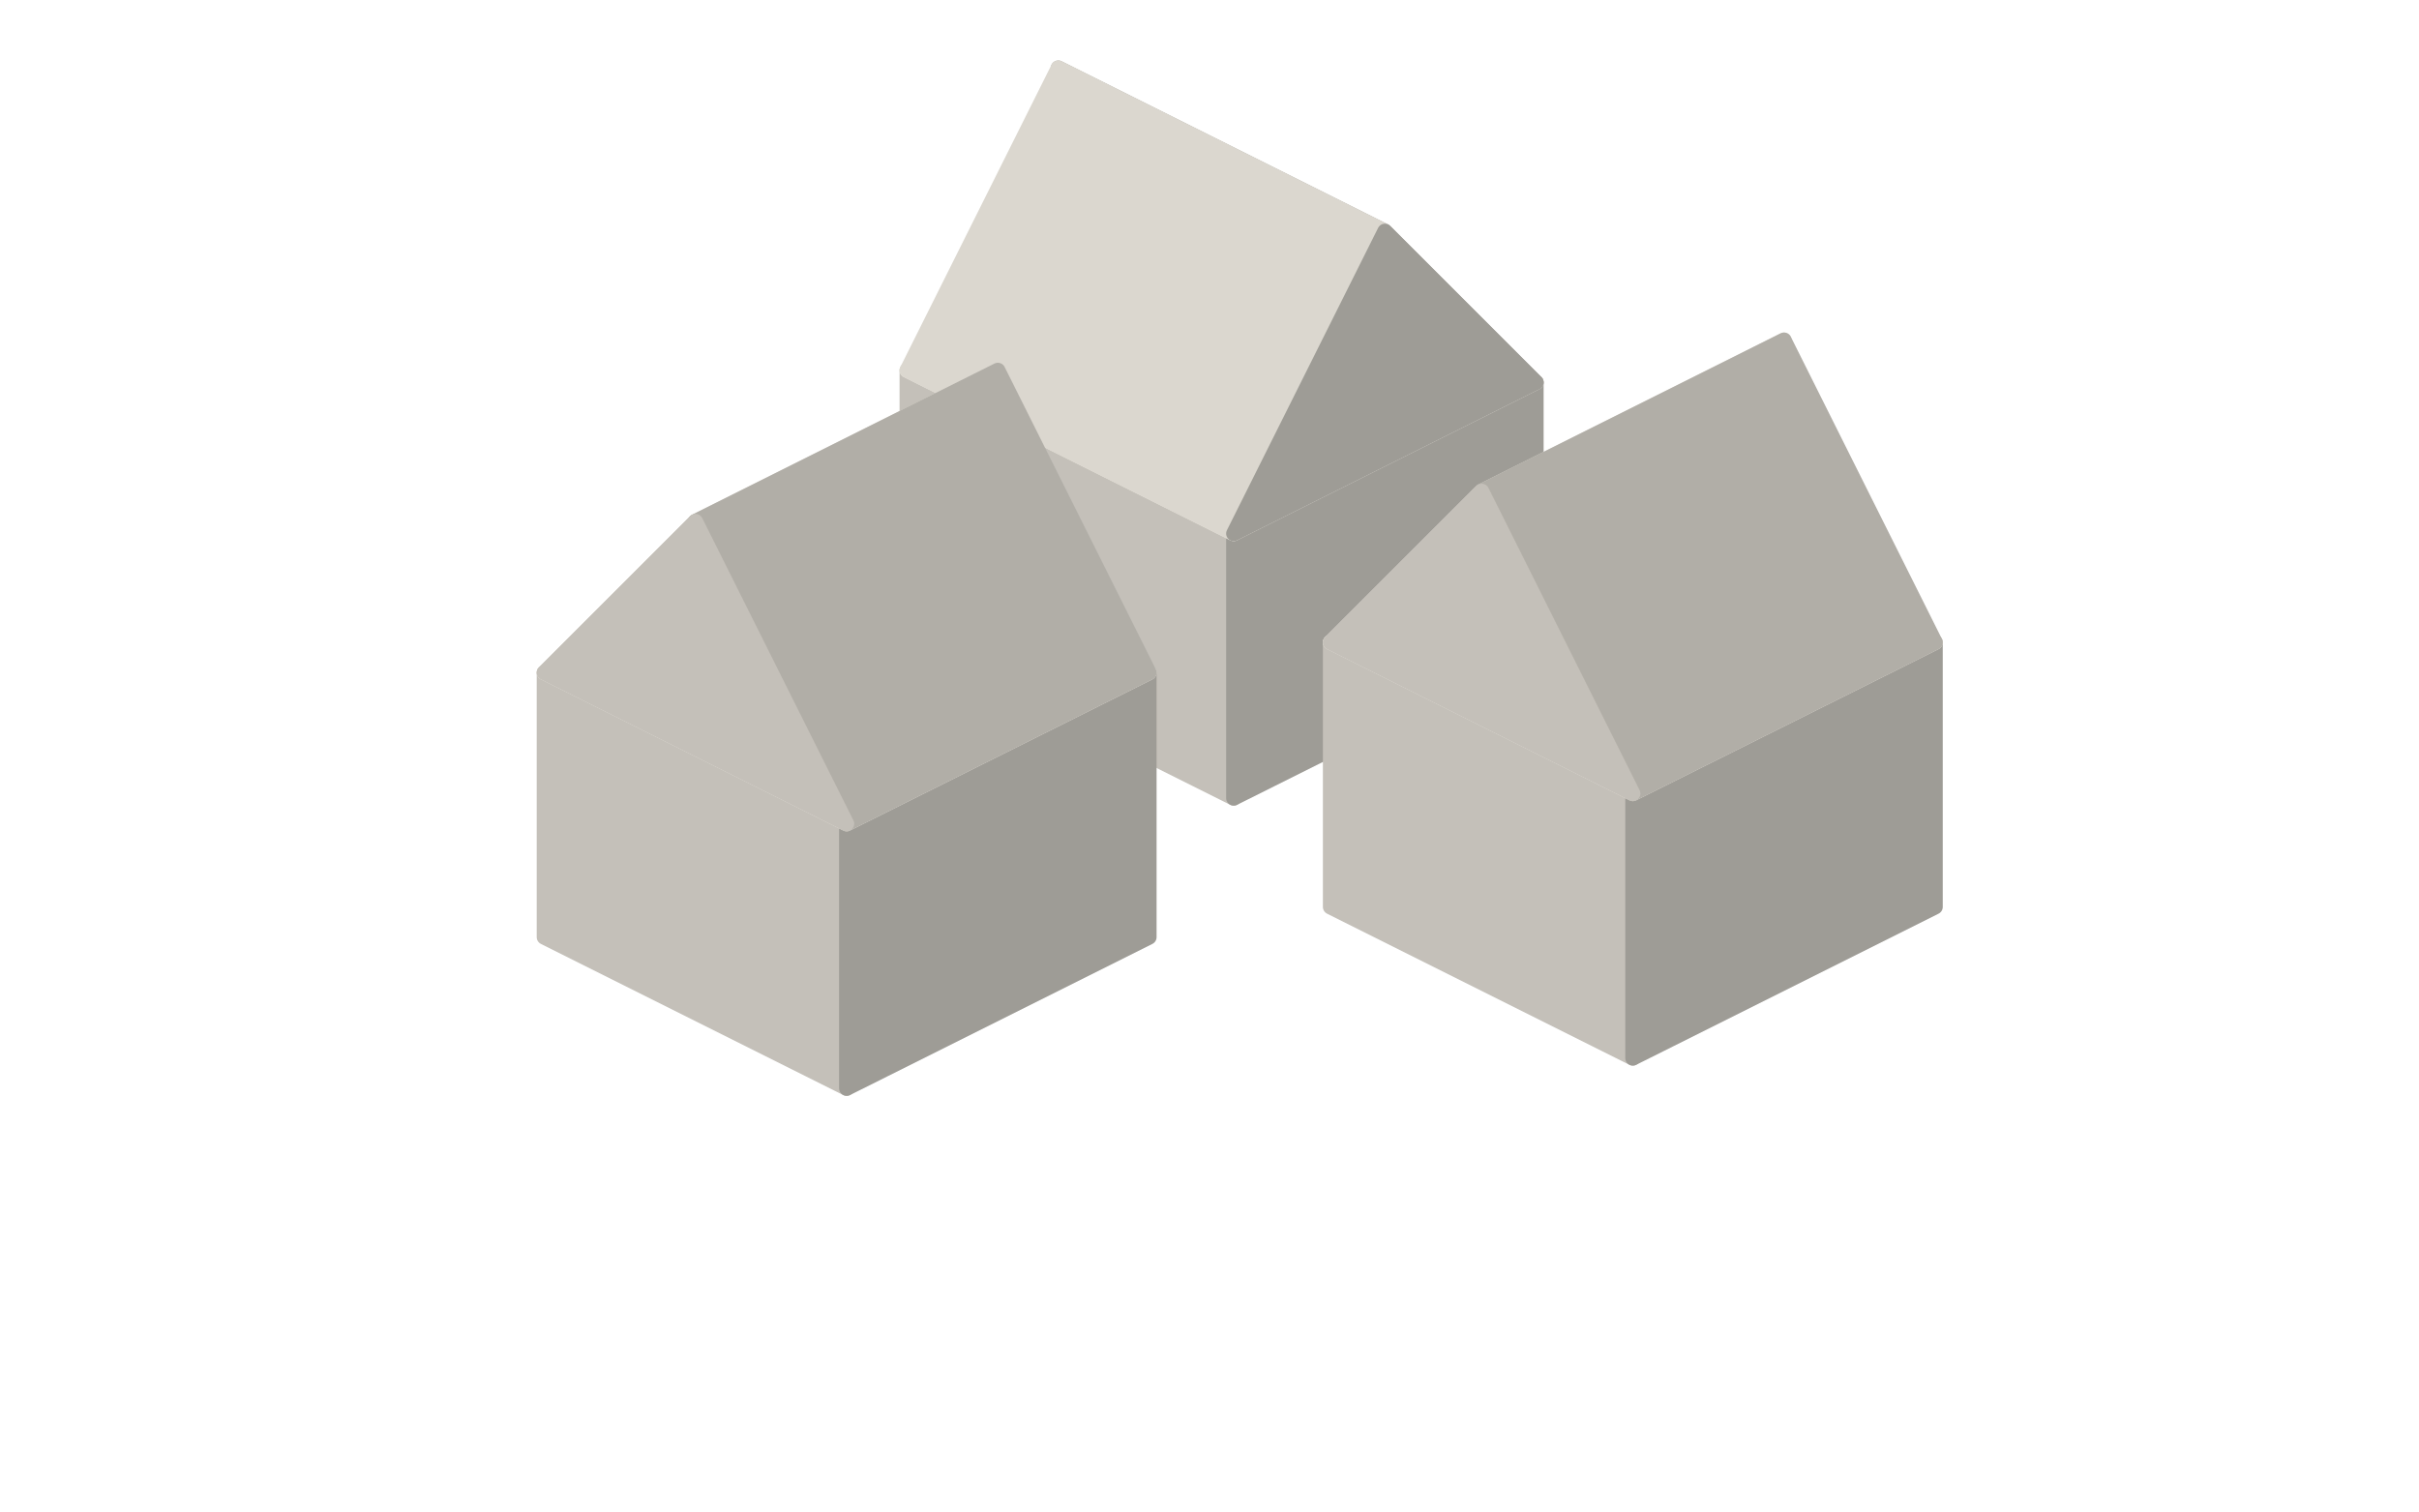
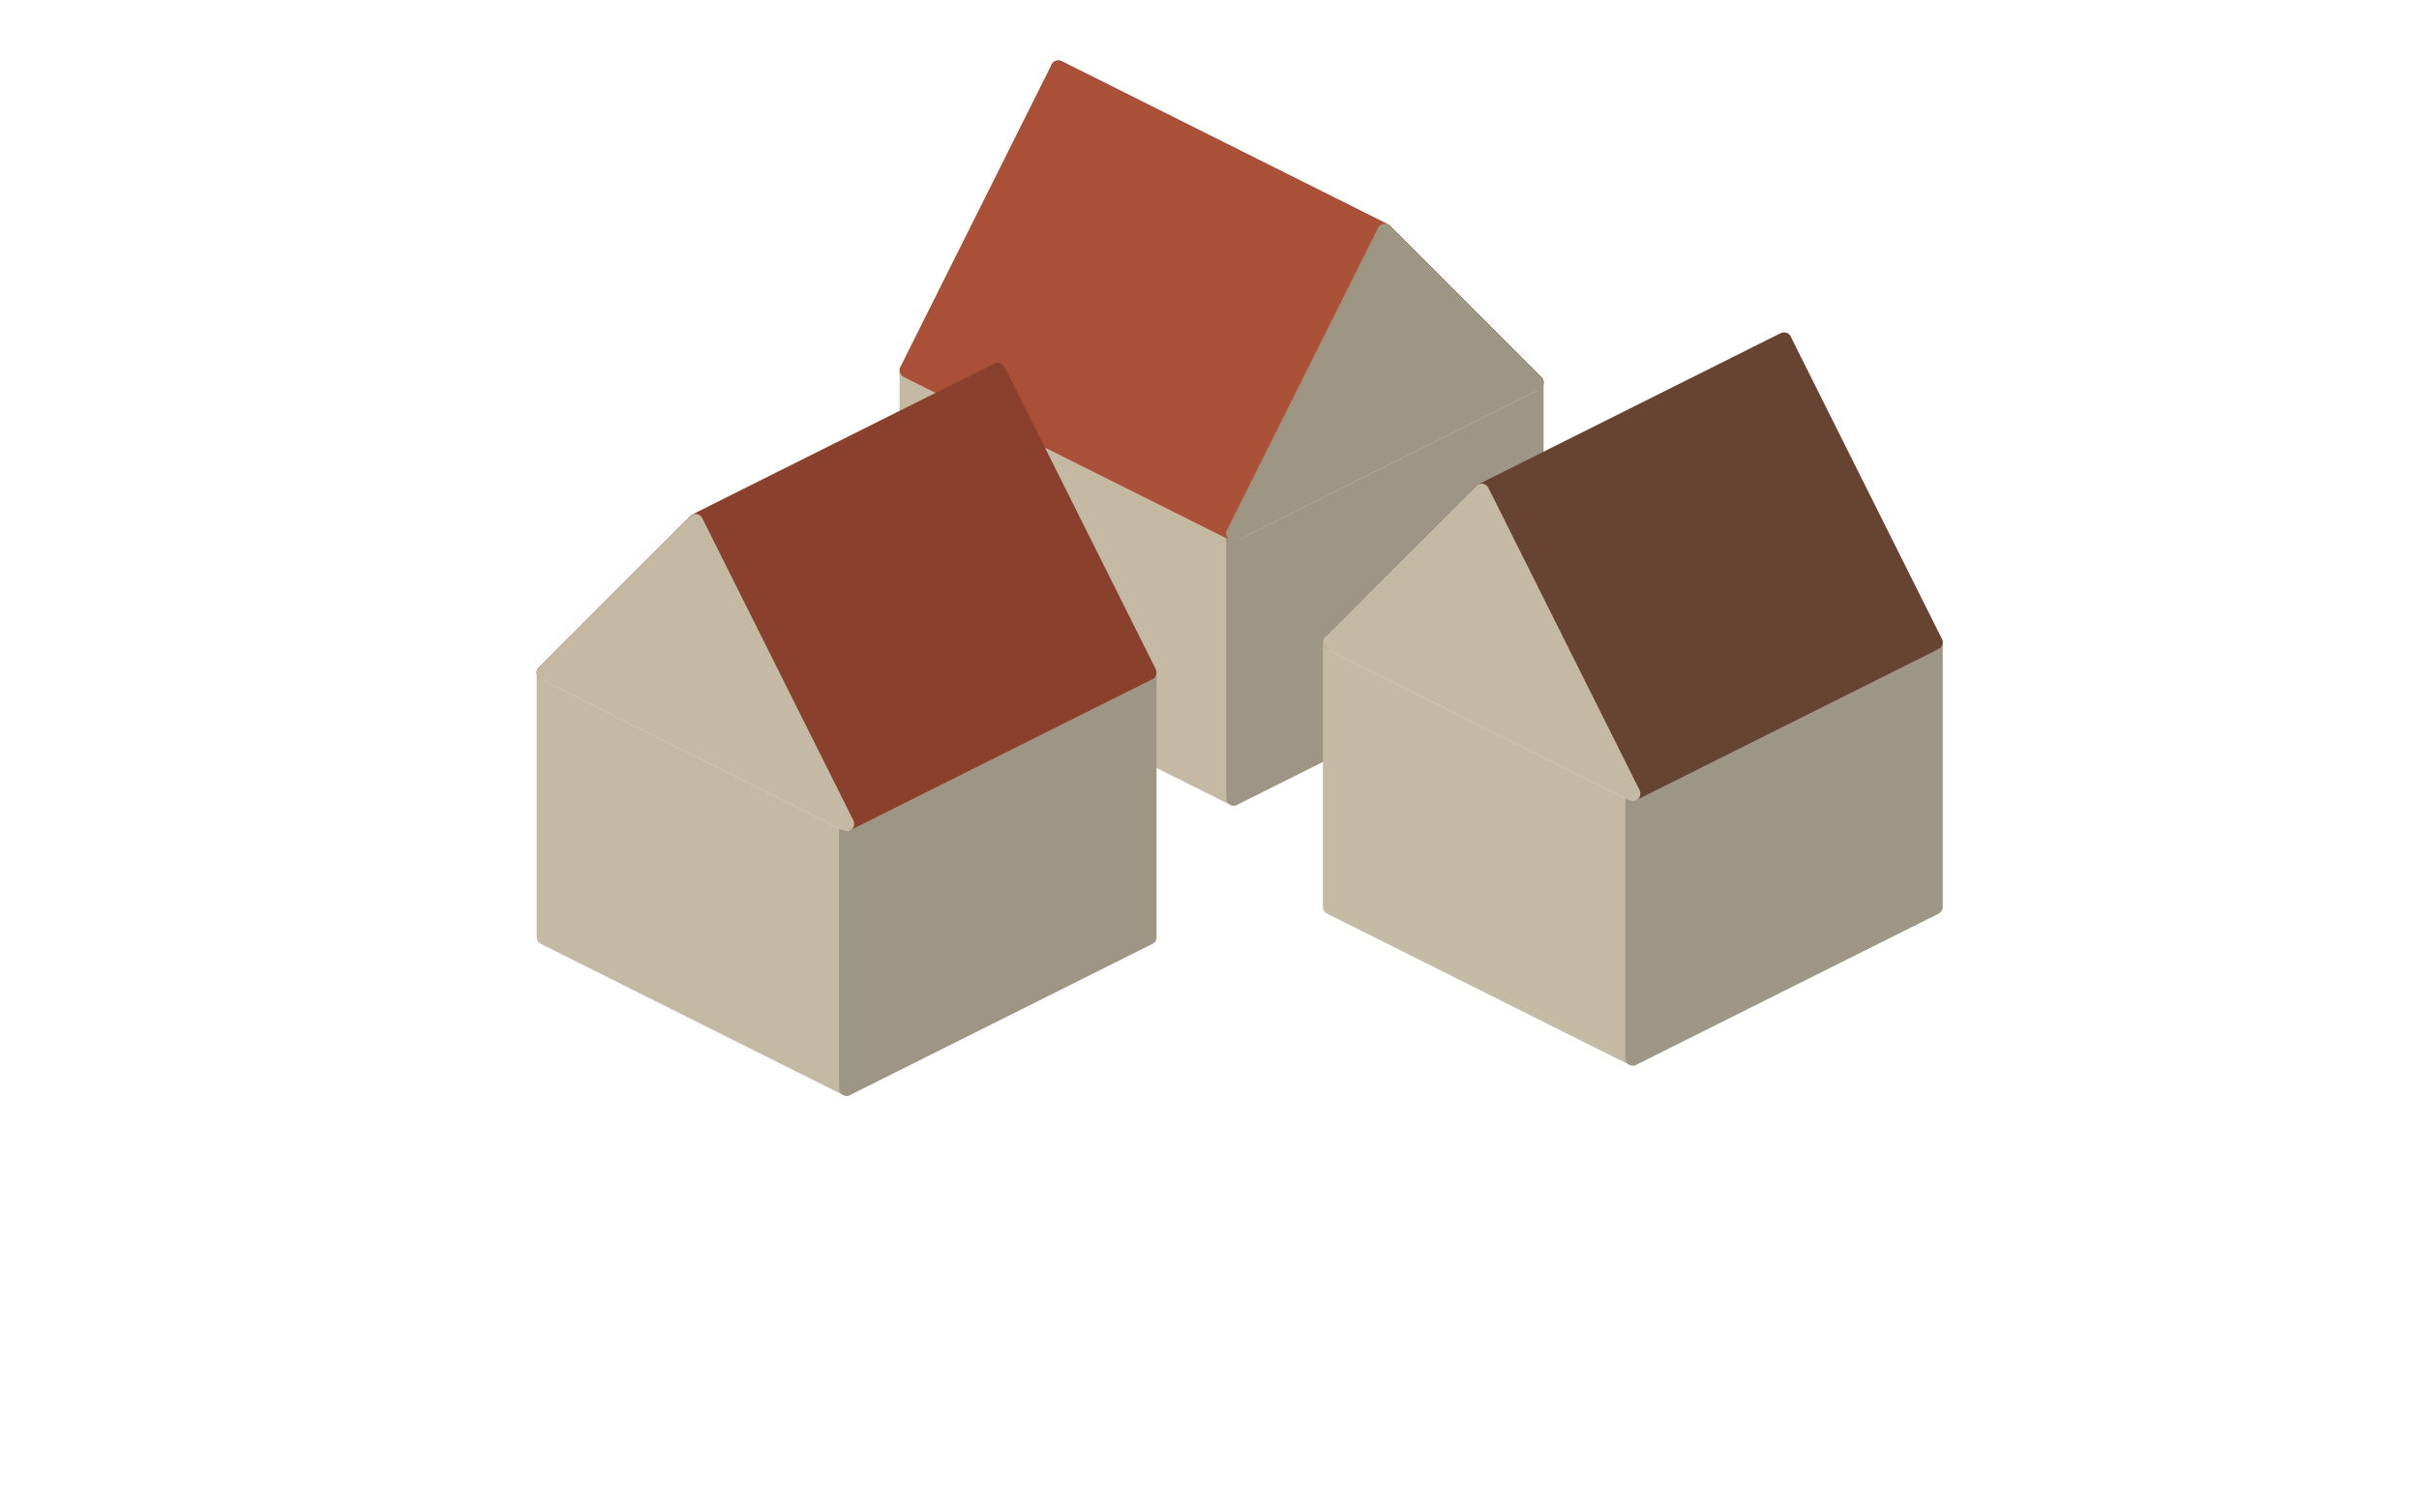
<svg xmlns="http://www.w3.org/2000/svg" width="64" height="40" viewBox="0 0 64 40">
  <g transform="translate(0 8)" stroke-linejoin="round" stroke-width="0.4">
-     <polygon points="24.00,8.80 32.64,13.12 32.64,6.12 24.00,1.80" fill="#c4c0b9" stroke="#c4c0b9" />
-     <polygon points="40.64,9.12 32.64,13.12 32.64,6.12 40.64,2.12" fill="#9e9c96" stroke="#9e9c96" />
-     <polygon points="32.00,-2.20 40.64,2.12 32.64,6.12 24.00,1.80" fill="#e9e5dc" stroke="#e9e5dc" />
-     <polygon points="32.00,-2.20 40.64,2.12 36.64,-1.88 28.00,-6.20" fill="#b1aea7" stroke="#b1aea7" />
-     <polygon points="24.00,1.80 32.64,6.12 36.64,-1.88 28.00,-6.20" fill="#dbd7cf" stroke="#dbd7cf" />
-     <polygon points="40.64,2.12 32.64,6.12 36.64,-1.88" fill="#9e9c96" stroke="#9e9c96" />
-     <polygon points="35.20,16.00 43.20,20.00 43.20,13.00 35.20,9.00" fill="#c4c0b9" stroke="#c4c0b9" />
-     <polygon points="51.20,16.00 43.20,20.00 43.20,13.00 51.20,9.00" fill="#9e9c96" stroke="#9e9c96" />
-     <polygon points="43.20,5.00 51.20,9.00 43.20,13.00 35.20,9.00" fill="#e9e5dc" stroke="#e9e5dc" />
-     <polygon points="43.20,5.00 35.20,9.00 39.20,5.00 47.20,1.00" fill="#dbd7cf" stroke="#dbd7cf" />
-     <polygon points="51.20,9.00 43.20,13.00 39.20,5.00 47.20,1.00" fill="#b1aea7" stroke="#b1aea7" />
-     <polygon points="35.20,9.00 43.20,13.00 39.20,5.00" fill="#c4c0b9" stroke="#c4c0b9" />
-     <polygon points="14.40,16.80 22.40,20.80 22.40,13.80 14.40,9.80" fill="#c4c0b9" stroke="#c4c0b9" />
-     <polygon points="30.40,16.80 22.40,20.80 22.40,13.80 30.40,9.80" fill="#9e9c96" stroke="#9e9c96" />
-     <polygon points="22.40,5.80 30.40,9.80 22.40,13.80 14.40,9.80" fill="#e9e5dc" stroke="#e9e5dc" />
-     <polygon points="22.40,5.80 14.40,9.80 18.40,5.80 26.40,1.80" fill="#dbd7cf" stroke="#dbd7cf" />
-     <polygon points="30.40,9.80 22.40,13.80 18.40,5.80 26.40,1.80" fill="#b1aea7" stroke="#b1aea7" />
-     <polygon points="14.40,9.80 22.40,13.80 18.40,5.80" fill="#c4c0b9" stroke="#c4c0b9" />
+     <polygon points="24.00,8.80 32.64,13.12 32.64,6.12 24.00,1.80" fill="#c4baa4" stroke="#c4baa4" />
+     <polygon points="40.64,9.12 32.64,13.12 32.64,6.12 40.64,2.12" fill="#9e9684" stroke="#9e9684" />
+     <polygon points="32.00,-2.20 40.64,2.12 32.64,6.12 24.00,1.80" fill="#efe3c8" stroke="#efe3c8" />
+     <polygon points="32.00,-2.20 40.64,2.12 36.64,-1.88 28.00,-6.20" fill="#89402c" stroke="#89402c" />
+     <polygon points="24.00,1.80 32.64,6.12 36.64,-1.88 28.00,-6.20" fill="#aa5036" stroke="#aa5036" />
+     <polygon points="40.64,2.12 32.64,6.12 36.64,-1.88" fill="#9e9684" stroke="#9e9684" />
+     <polygon points="35.20,16.00 43.20,20.00 43.20,13.00 35.20,9.00" fill="#c4baa4" stroke="#c4baa4" />
+     <polygon points="51.20,16.00 43.20,20.00 43.20,13.00 51.20,9.00" fill="#9e9684" stroke="#9e9684" />
+     <polygon points="43.20,5.00 51.20,9.00 43.20,13.00 35.20,9.00" fill="#efe3c8" stroke="#efe3c8" />
+     <polygon points="43.20,5.00 35.20,9.00 39.20,5.00 47.20,1.00" fill="#80533f" stroke="#80533f" />
+     <polygon points="51.20,9.00 43.20,13.00 39.20,5.00 47.20,1.00" fill="#674332" stroke="#674332" />
+     <polygon points="35.20,9.00 43.20,13.00 39.20,5.00" fill="#c4baa4" stroke="#c4baa4" />
+     <polygon points="14.40,16.80 22.40,20.80 22.40,13.80 14.40,9.80" fill="#c4baa4" stroke="#c4baa4" />
+     <polygon points="30.40,16.80 22.40,20.80 22.40,13.80 30.40,9.80" fill="#9e9684" stroke="#9e9684" />
+     <polygon points="22.40,5.80 30.40,9.80 22.40,13.80 14.40,9.80" fill="#efe3c8" stroke="#efe3c8" />
+     <polygon points="22.40,5.80 14.40,9.80 18.40,5.80 26.40,1.80" fill="#aa5036" stroke="#aa5036" />
+     <polygon points="30.40,9.80 22.40,13.80 18.40,5.80 26.40,1.80" fill="#89402c" stroke="#89402c" />
+     <polygon points="14.40,9.80 22.40,13.80 18.40,5.80" fill="#c4baa4" stroke="#c4baa4" />
  </g>
</svg>
